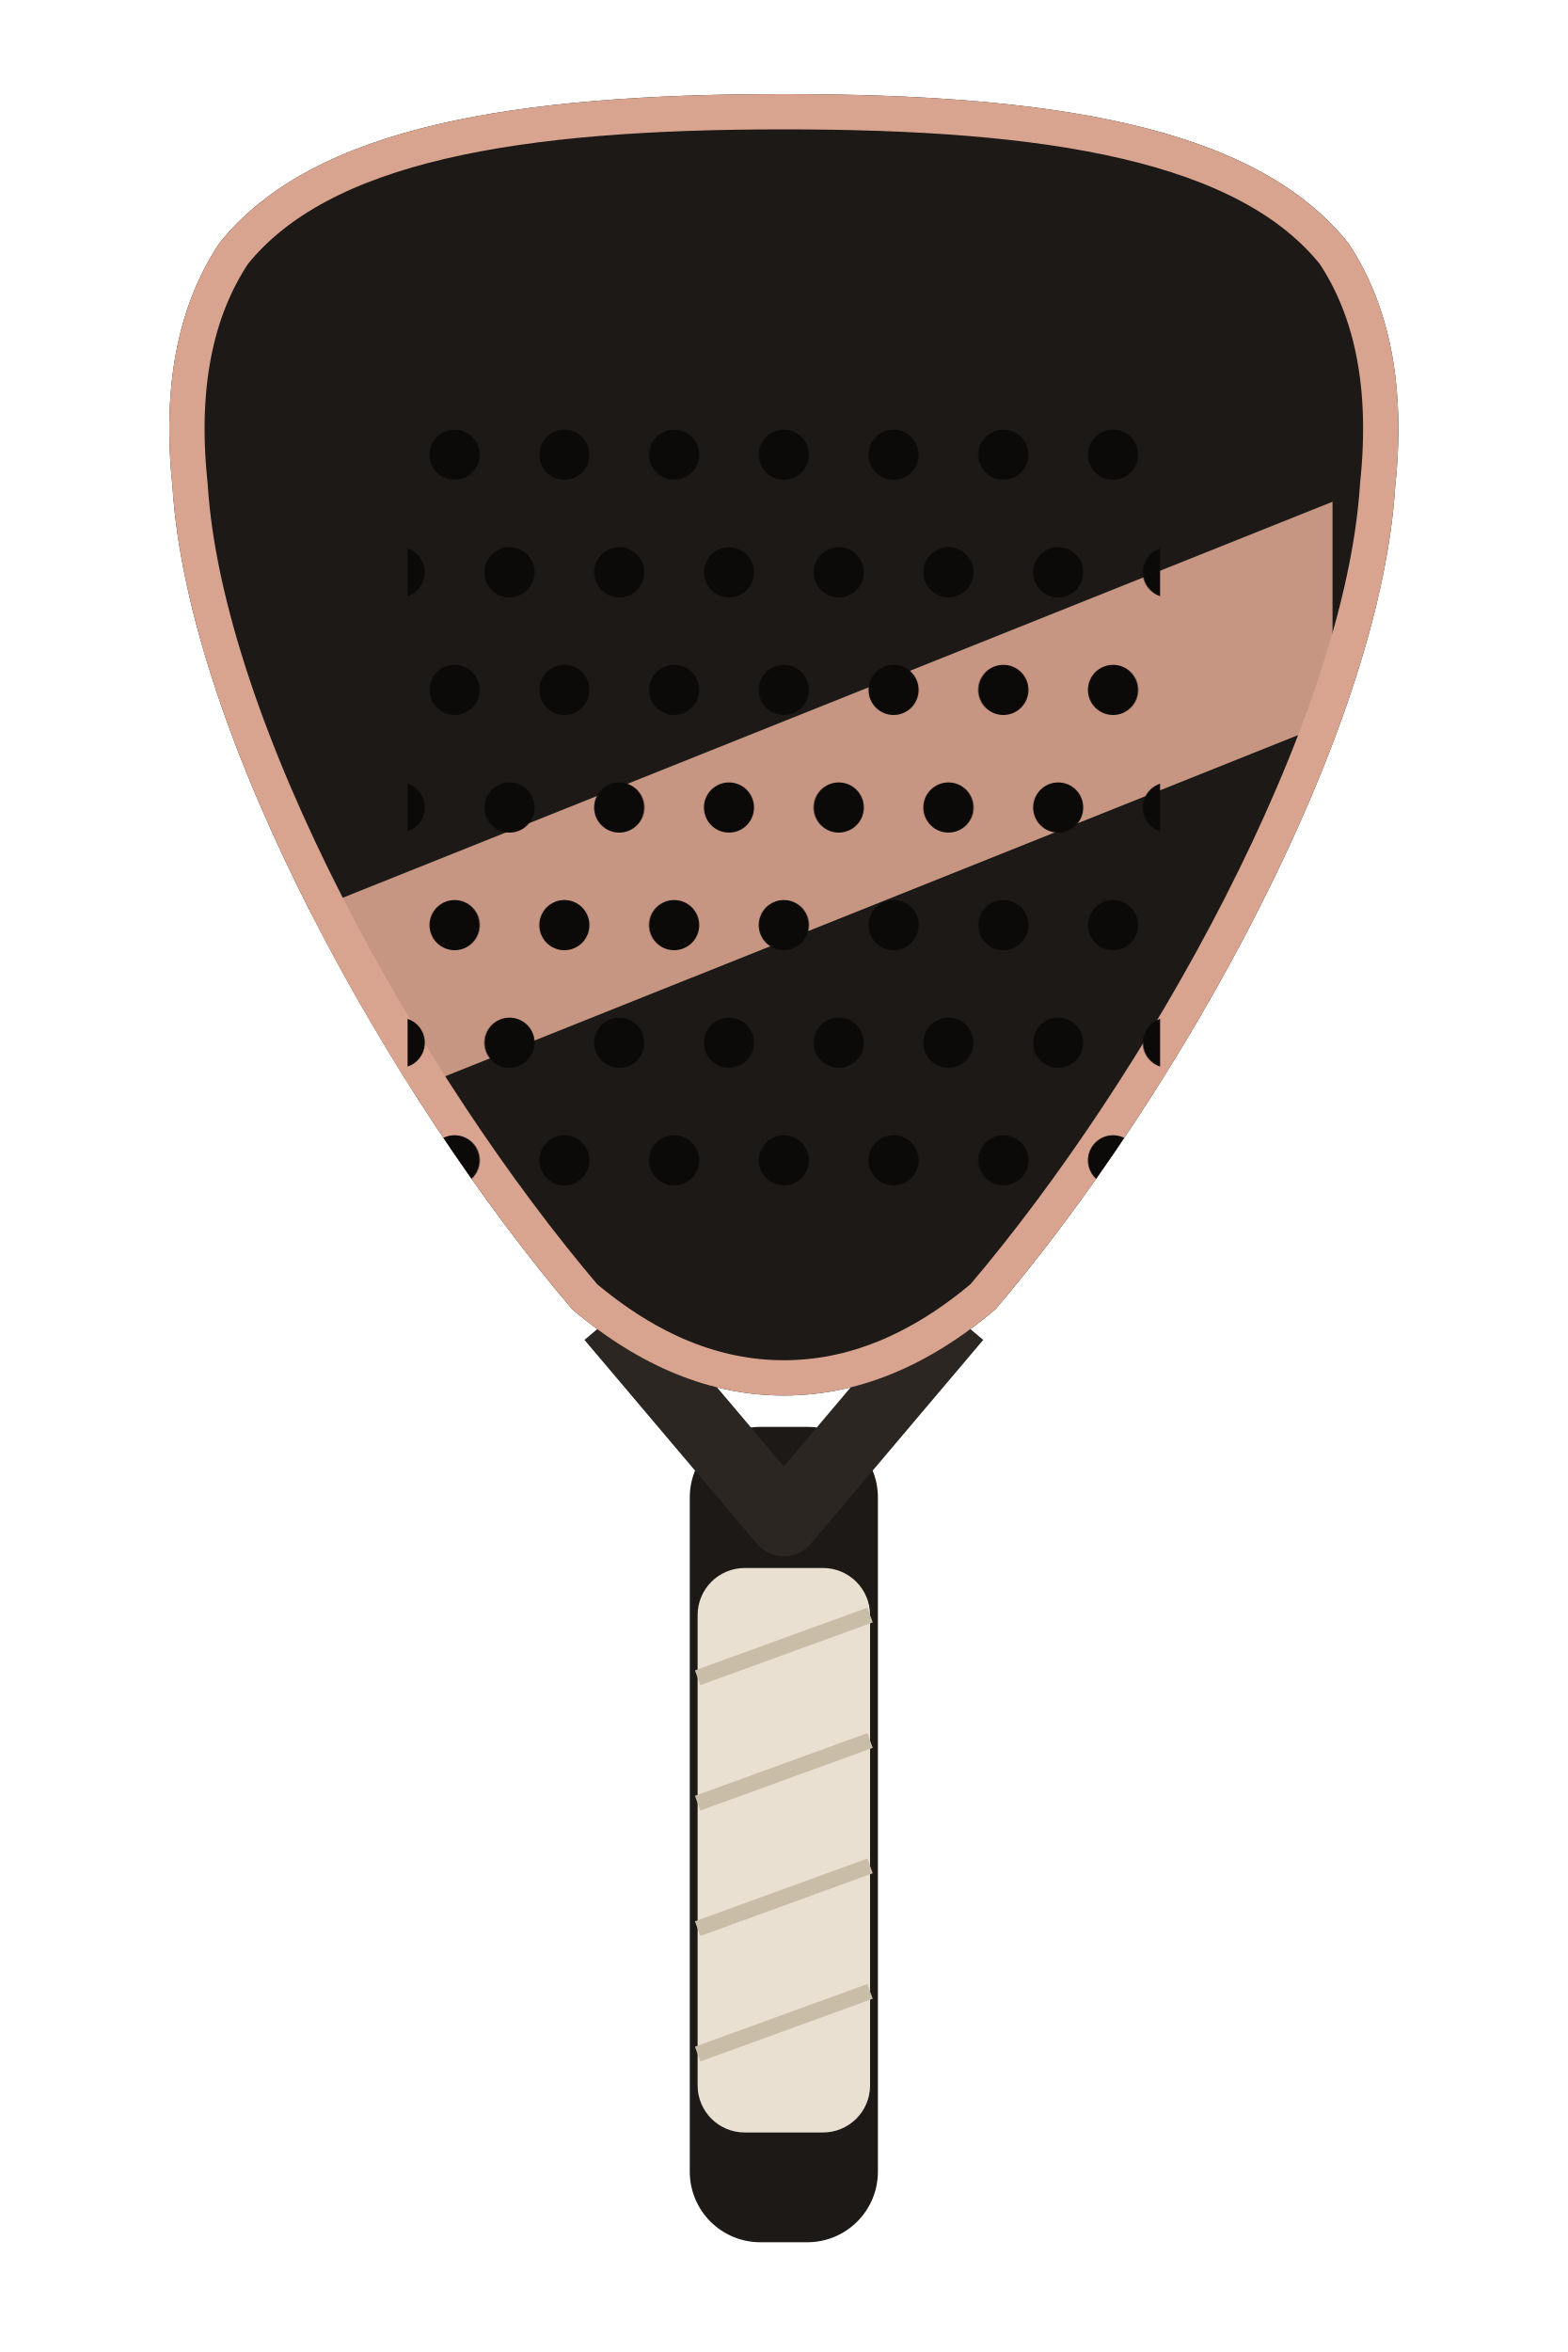
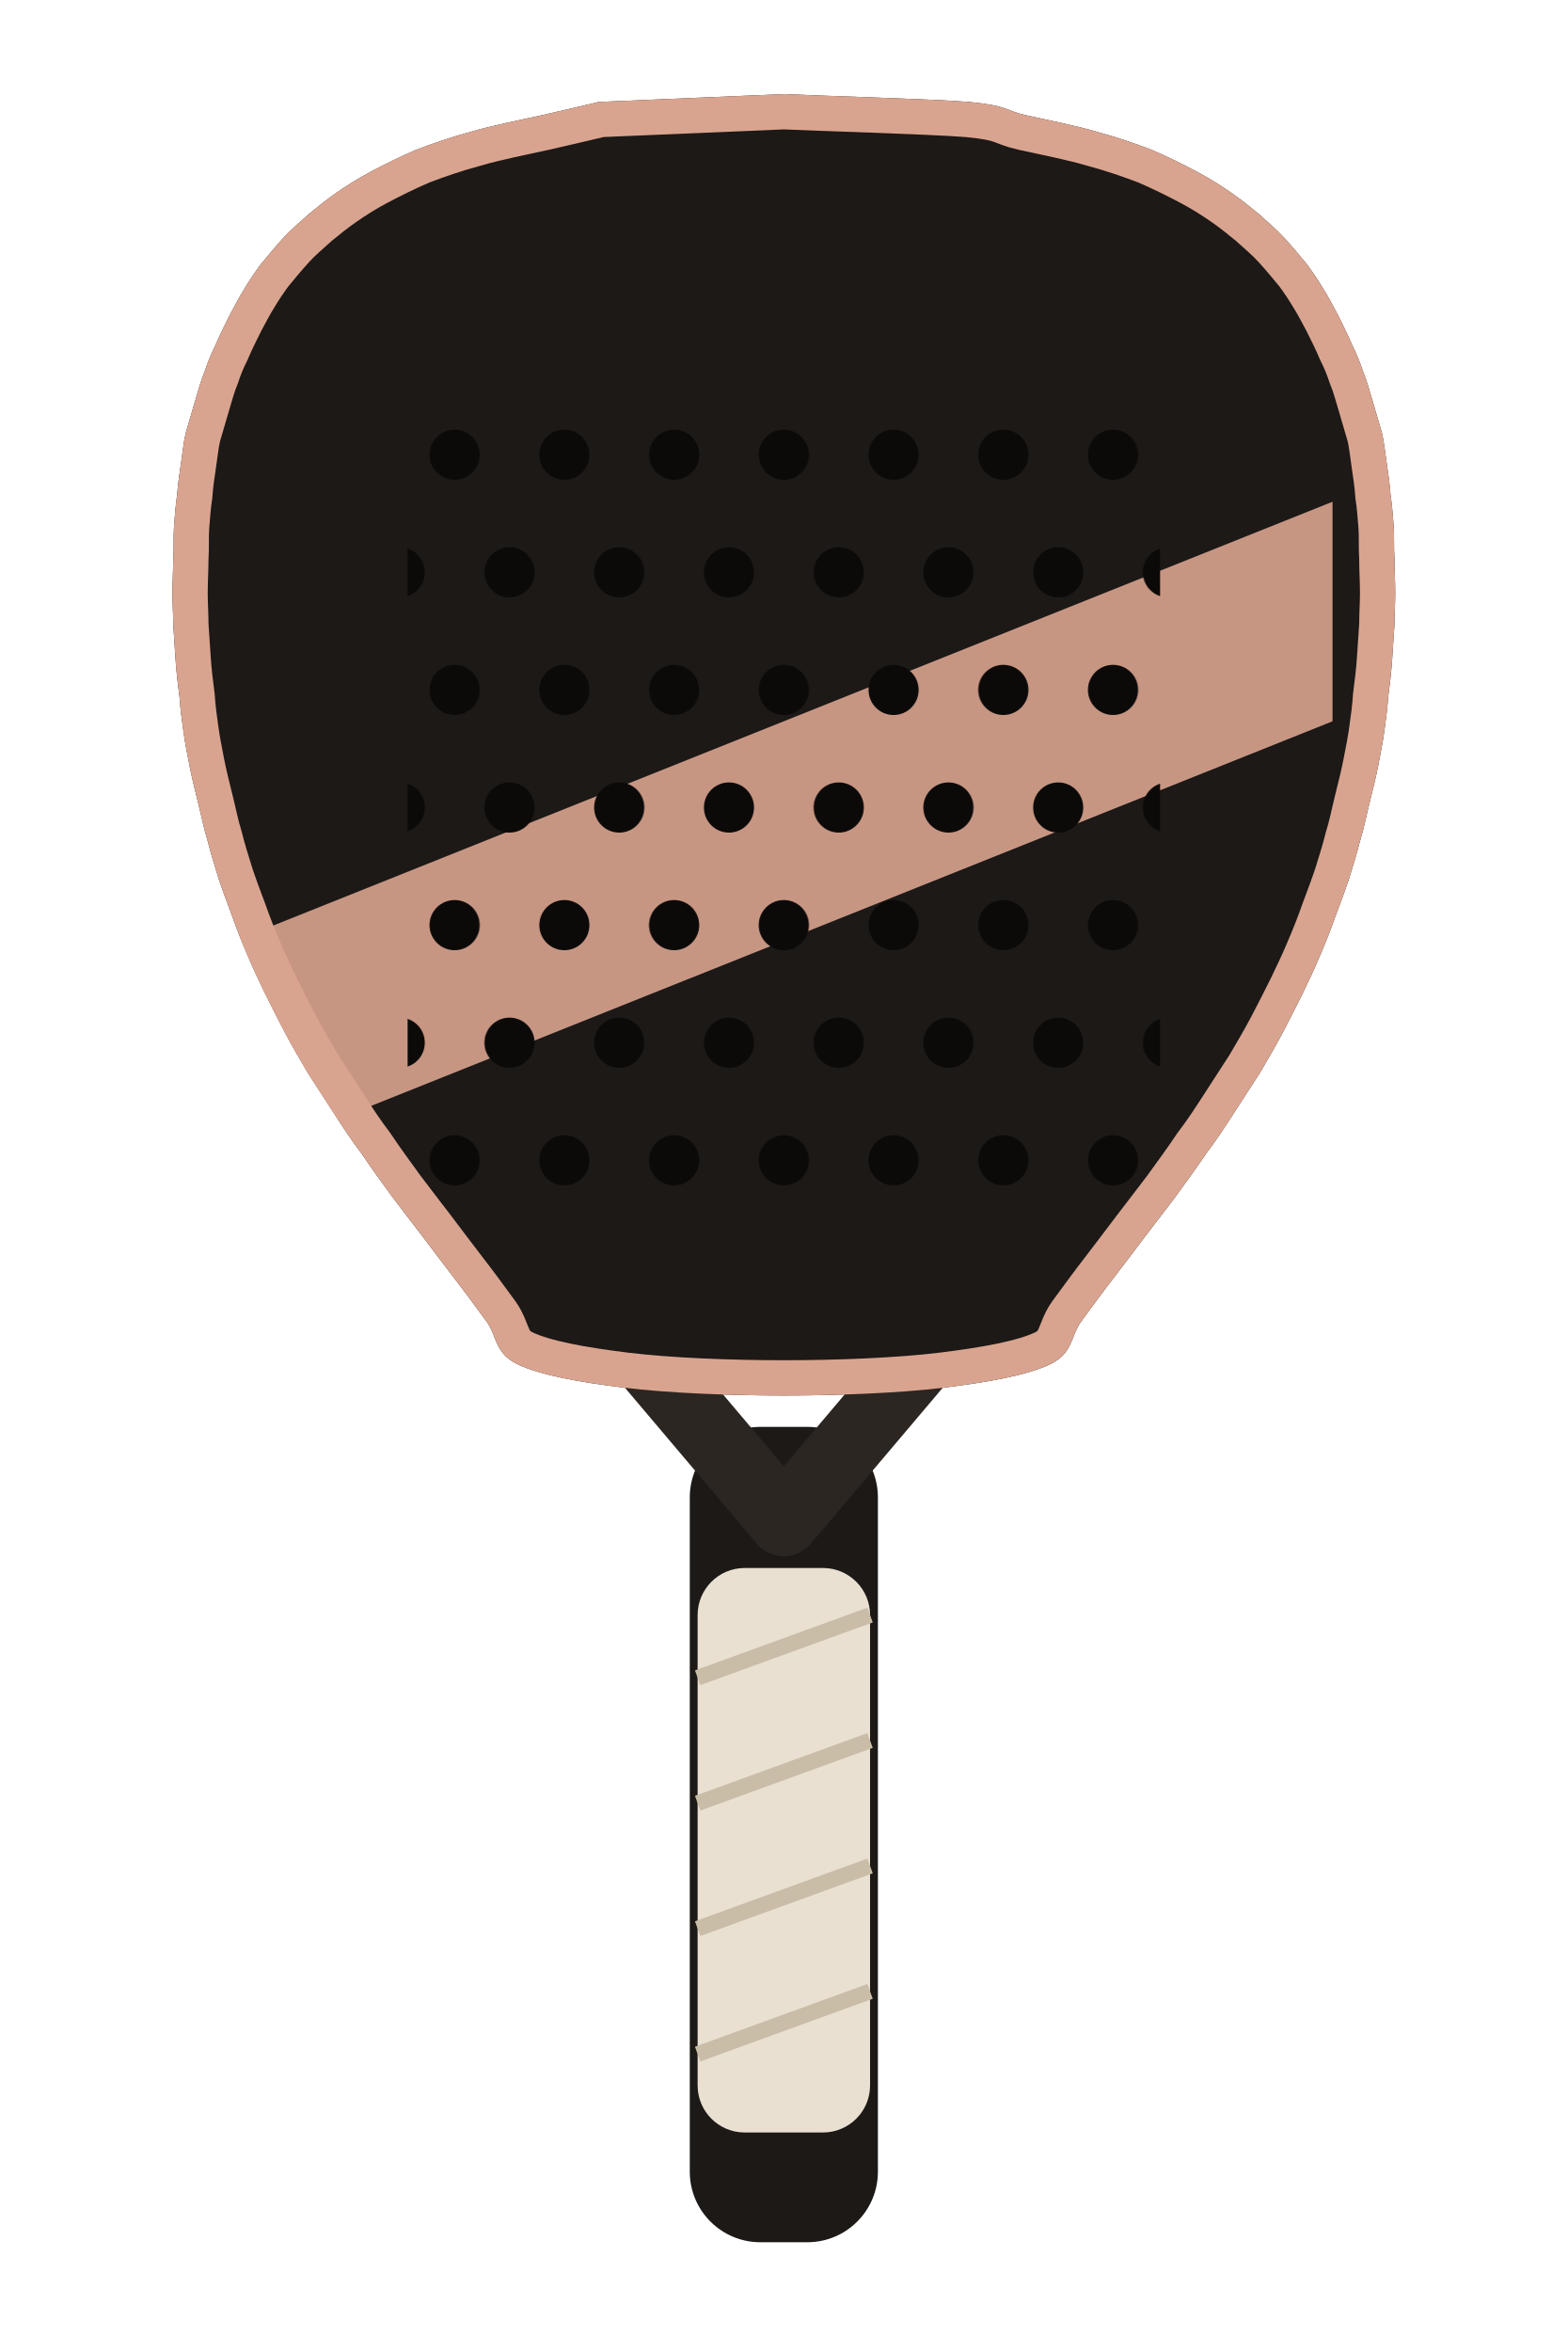
<svg xmlns="http://www.w3.org/2000/svg" viewBox="0 0 200 300">
  <defs>
    <clipPath id="c">
-       <path d="M100 12C134 12 160 16 172 31Q180 43 178 62C176 94 150 140 127 167Q114 178 100 178Q86 178 73 167C50 140 24 94 22 62Q20 43 28 31C40 16 66 12 100 12Z" />
+       <path d="M100.0 12.0C103.9 12.2 118.5 12.6 123.6 13.0C128.8 13.5 128.2 14.1 130.9 14.7C133.6 15.3 137.2 16.0 139.9 16.8C142.5 17.5 144.8 18.3 146.9 19.1C149.0 20.0 151.0 21.0 152.7 21.9C154.4 22.8 155.8 23.7 157.1 24.6C158.4 25.5 159.5 26.4 160.6 27.3C161.7 28.3 162.9 29.3 163.9 30.4C164.9 31.5 165.9 32.7 166.8 33.8C167.6 34.9 168.2 35.8 168.8 36.8C169.5 37.9 170.1 39.1 170.7 40.2C171.3 41.4 172.0 42.8 172.5 44.0C173.1 45.2 173.5 46.2 173.9 47.4C174.4 48.6 174.7 49.8 175.1 51.1C175.5 52.4 175.9 53.9 176.3 55.2C176.6 56.5 176.7 57.7 176.9 59.0C177.1 60.3 177.3 61.7 177.4 63.1C177.6 64.4 177.7 65.8 177.8 67.1C177.9 68.5 177.8 69.8 177.9 71.2C177.9 72.6 178.0 74.2 178.0 75.6C178.0 77.1 177.9 78.3 177.9 79.7C177.8 81.1 177.7 82.6 177.6 84.2C177.5 85.7 177.3 87.4 177.1 88.9C177.0 90.4 176.8 91.9 176.6 93.3C176.4 94.8 176.1 96.2 175.8 97.8C175.5 99.3 175.1 100.9 174.7 102.5C174.3 104.1 174.0 105.7 173.5 107.3C173.1 108.9 172.6 110.5 172.1 112.1C171.6 113.6 171.0 115.2 170.4 116.8C169.8 118.5 169.1 120.3 168.4 121.9C167.7 123.6 167.0 125.0 166.2 126.7C165.4 128.3 164.5 130.1 163.6 131.8C162.7 133.5 161.7 135.2 160.7 136.9C159.6 138.6 158.5 140.3 157.4 142.0C156.3 143.7 155.2 145.4 153.9 147.1C152.7 148.9 151.3 150.8 150.0 152.6C148.7 154.3 147.5 155.9 146.1 157.7C144.8 159.4 143.4 161.3 142.0 163.1C140.6 164.9 139.3 166.7 137.9 168.6C136.6 170.4 136.9 172.6 134.0 174.0C131.1 175.4 126.1 176.3 120.4 177.0C114.7 177.7 106.8 178.0 100.0 178.0C93.2 178.0 85.3 177.7 79.6 177.0C73.9 176.3 68.9 175.4 66.0 174.0C63.1 172.6 63.4 170.4 62.1 168.6C60.7 166.7 59.4 164.9 58.0 163.1C56.6 161.3 55.2 159.4 53.9 157.7C52.5 155.9 51.3 154.3 50.0 152.6C48.7 150.8 47.3 148.9 46.1 147.1C44.8 145.4 43.7 143.7 42.6 142.0C41.5 140.3 40.4 138.6 39.3 136.9C38.3 135.2 37.3 133.5 36.4 131.8C35.5 130.1 34.6 128.3 33.8 126.7C33.0 125.0 32.3 123.6 31.6 121.9C30.9 120.3 30.2 118.5 29.6 116.8C29.0 115.2 28.4 113.6 27.9 112.1C27.4 110.5 26.9 108.9 26.5 107.3C26.0 105.7 25.7 104.1 25.3 102.5C24.9 100.9 24.5 99.3 24.2 97.8C23.9 96.2 23.6 94.8 23.4 93.3C23.2 91.9 23.0 90.4 22.9 88.9C22.7 87.4 22.5 85.7 22.4 84.2C22.3 82.6 22.2 81.1 22.1 79.7C22.1 78.3 22.0 77.1 22.0 75.6C22.0 74.2 22.1 72.6 22.1 71.2C22.2 69.8 22.1 68.5 22.2 67.1C22.3 65.8 22.4 64.4 22.6 63.1C22.7 61.7 22.9 60.3 23.1 59.0C23.3 57.7 23.4 56.5 23.7 55.2C24.1 53.9 24.5 52.4 24.9 51.1C25.3 49.8 25.6 48.6 26.1 47.4C26.5 46.2 26.9 45.2 27.5 44.0C28.0 42.8 28.7 41.4 29.3 40.2C29.9 39.1 30.5 37.9 31.2 36.8C31.8 35.8 32.4 34.9 33.2 33.8C34.1 32.7 35.1 31.5 36.1 30.4C37.1 29.3 38.3 28.3 39.4 27.3C40.5 26.4 41.6 25.5 42.9 24.6C44.2 23.7 45.6 22.8 47.3 21.9C49.0 21.0 51.0 20.0 53.1 19.1C55.2 18.3 57.5 17.5 60.1 16.8C62.8 16.0 66.4 15.3 69.1 14.7C71.8 14.1 75.1 13.3 76.4 13.0Z" />
    </clipPath>
    <pattern id="h" width="14" height="30" patternUnits="userSpaceOnUse" x="51" y="51">
      <circle cx="7" cy="7" r="3.2" fill="#0c0a09" />
      <circle cx="14" cy="22" r="3.2" fill="#0c0a09" />
      <circle cx="0" cy="22" r="3.2" fill="#0c0a09" />
    </pattern>
  </defs>
  <rect x="88" y="182" width="24" height="104" rx="9" fill="#1c1917" />
  <rect x="89" y="200" width="22" height="72" rx="6" fill="#e9e0d1" />
  <path d="M89 214l22-8M89 230l22-8M89 246l22-8M89 262l22-8" stroke="#c9bda8" stroke-width="2" />
  <path d="M78 168l22 26 22-26" fill="none" stroke="#2b2622" stroke-width="9" stroke-linejoin="round" />
-   <path d="M100 12C134 12 160 16 172 31Q180 43 178 62C176 94 150 140 127 167Q114 178 100 178Q86 178 73 167C50 140 24 94 22 62Q20 43 28 31C40 16 66 12 100 12Z" fill="#1c1917" />
+   <path d="M100.0 12.0C103.9 12.2 118.5 12.6 123.6 13.0C128.8 13.5 128.2 14.1 130.9 14.7C133.6 15.3 137.2 16.0 139.9 16.8C142.5 17.5 144.8 18.3 146.9 19.1C149.0 20.0 151.0 21.0 152.7 21.9C154.4 22.8 155.8 23.7 157.1 24.6C158.4 25.5 159.5 26.4 160.6 27.3C161.7 28.3 162.9 29.3 163.9 30.4C164.9 31.5 165.9 32.7 166.8 33.8C167.6 34.9 168.2 35.8 168.8 36.8C169.5 37.9 170.1 39.1 170.7 40.2C171.3 41.4 172.0 42.8 172.5 44.0C173.1 45.2 173.5 46.2 173.9 47.4C174.4 48.6 174.7 49.8 175.1 51.1C175.5 52.4 175.9 53.9 176.3 55.2C176.6 56.5 176.7 57.7 176.9 59.0C177.1 60.3 177.3 61.7 177.4 63.1C177.6 64.4 177.7 65.8 177.8 67.1C177.9 68.5 177.8 69.8 177.9 71.2C177.9 72.6 178.0 74.2 178.0 75.6C178.0 77.1 177.9 78.3 177.9 79.7C177.8 81.1 177.7 82.6 177.6 84.2C177.5 85.7 177.3 87.4 177.1 88.9C177.0 90.4 176.8 91.9 176.6 93.3C176.4 94.8 176.1 96.2 175.8 97.8C175.5 99.3 175.1 100.9 174.7 102.5C174.3 104.1 174.0 105.7 173.5 107.3C173.1 108.9 172.6 110.5 172.1 112.1C171.6 113.6 171.0 115.2 170.4 116.8C169.8 118.5 169.1 120.3 168.4 121.9C167.7 123.6 167.0 125.0 166.2 126.7C165.4 128.3 164.5 130.1 163.6 131.8C162.7 133.5 161.7 135.2 160.7 136.9C159.6 138.6 158.5 140.3 157.4 142.0C156.3 143.7 155.2 145.4 153.9 147.1C152.7 148.9 151.3 150.8 150.0 152.6C148.7 154.3 147.5 155.9 146.1 157.7C144.8 159.4 143.4 161.3 142.0 163.1C140.6 164.9 139.3 166.7 137.9 168.6C136.6 170.4 136.9 172.6 134.0 174.0C131.1 175.4 126.1 176.3 120.4 177.0C114.7 177.7 106.8 178.0 100.0 178.0C93.2 178.0 85.3 177.7 79.6 177.0C73.9 176.3 68.9 175.4 66.0 174.0C63.1 172.6 63.4 170.4 62.1 168.6C60.7 166.7 59.4 164.9 58.0 163.1C56.6 161.3 55.2 159.4 53.9 157.7C52.5 155.9 51.3 154.3 50.0 152.6C48.7 150.8 47.3 148.9 46.1 147.1C44.8 145.4 43.7 143.7 42.6 142.0C41.5 140.3 40.4 138.6 39.3 136.9C38.3 135.2 37.3 133.5 36.4 131.8C35.5 130.1 34.6 128.3 33.8 126.7C33.0 125.0 32.3 123.6 31.6 121.9C30.9 120.3 30.2 118.5 29.6 116.8C29.0 115.2 28.4 113.6 27.9 112.1C27.4 110.5 26.9 108.9 26.5 107.3C26.0 105.7 25.7 104.1 25.3 102.5C24.9 100.9 24.5 99.3 24.2 97.8C23.9 96.2 23.6 94.8 23.4 93.3C23.2 91.9 23.0 90.4 22.9 88.9C22.7 87.4 22.5 85.7 22.4 84.2C22.3 82.6 22.2 81.1 22.1 79.7C22.1 78.3 22.0 77.1 22.0 75.6C22.0 74.2 22.1 72.6 22.1 71.2C22.2 69.8 22.1 68.5 22.2 67.1C22.3 65.8 22.4 64.4 22.6 63.1C22.7 61.7 22.9 60.3 23.1 59.0C23.3 57.7 23.4 56.5 23.7 55.2C24.1 53.9 24.5 52.4 24.9 51.1C25.3 49.8 25.6 48.6 26.1 47.4C26.5 46.2 26.9 45.2 27.5 44.0C28.0 42.8 28.7 41.4 29.3 40.2C29.9 39.1 30.5 37.9 31.2 36.8C31.8 35.8 32.4 34.9 33.2 33.8C34.1 32.7 35.1 31.5 36.1 30.4C37.1 29.3 38.3 28.3 39.4 27.3C40.5 26.4 41.6 25.5 42.9 24.6C44.2 23.7 45.6 22.8 47.3 21.9C49.0 21.0 51.0 20.0 53.1 19.1C55.2 18.3 57.5 17.5 60.1 16.8C62.8 16.0 66.4 15.3 69.1 14.7C71.8 14.1 75.1 13.3 76.4 13.0Z" fill="#1c1917" />
  <g clip-path="url(#c)">
-     <path d="M100 12C134 12 160 16 172 31Q180 43 178 62C176 94 150 140 127 167Q114 178 100 178Q86 178 73 167C50 140 24 94 22 62Q20 43 28 31C40 16 66 12 100 12Z" fill="none" stroke="#d9a48f" stroke-width="9" />
+     <path d="M100.0 12.0C103.9 12.2 118.5 12.6 123.6 13.0C128.8 13.5 128.2 14.1 130.9 14.7C133.6 15.3 137.2 16.0 139.9 16.8C142.5 17.5 144.8 18.3 146.9 19.1C149.0 20.0 151.0 21.0 152.7 21.9C154.4 22.8 155.8 23.7 157.1 24.6C158.4 25.5 159.5 26.4 160.6 27.3C161.7 28.3 162.9 29.3 163.9 30.4C164.9 31.5 165.9 32.7 166.8 33.8C167.6 34.9 168.2 35.8 168.8 36.8C169.5 37.9 170.1 39.1 170.7 40.2C171.3 41.4 172.0 42.8 172.5 44.0C173.1 45.2 173.5 46.2 173.9 47.4C174.4 48.6 174.7 49.8 175.1 51.1C175.5 52.4 175.9 53.9 176.3 55.2C176.6 56.5 176.7 57.7 176.9 59.0C177.1 60.3 177.3 61.7 177.4 63.1C177.6 64.4 177.7 65.8 177.8 67.1C177.9 68.5 177.8 69.8 177.9 71.2C177.9 72.6 178.0 74.2 178.0 75.6C178.0 77.1 177.9 78.3 177.9 79.7C177.8 81.1 177.7 82.6 177.6 84.2C177.5 85.7 177.3 87.4 177.1 88.9C177.0 90.4 176.8 91.9 176.6 93.3C176.4 94.8 176.1 96.2 175.8 97.8C175.5 99.3 175.1 100.9 174.7 102.5C174.3 104.1 174.0 105.7 173.5 107.3C173.1 108.9 172.6 110.5 172.1 112.1C171.6 113.6 171.0 115.2 170.4 116.8C169.8 118.5 169.1 120.3 168.4 121.9C167.7 123.6 167.0 125.0 166.2 126.7C165.4 128.3 164.5 130.1 163.6 131.8C162.7 133.5 161.7 135.2 160.7 136.9C159.6 138.6 158.5 140.3 157.4 142.0C156.3 143.7 155.2 145.4 153.9 147.1C152.7 148.9 151.3 150.8 150.0 152.6C148.7 154.3 147.5 155.9 146.1 157.7C144.8 159.4 143.4 161.3 142.0 163.1C140.6 164.9 139.3 166.7 137.9 168.6C136.6 170.4 136.9 172.6 134.0 174.0C131.1 175.4 126.1 176.3 120.4 177.0C114.7 177.7 106.8 178.0 100.0 178.0C93.2 178.0 85.3 177.7 79.6 177.0C73.9 176.3 68.9 175.4 66.0 174.0C63.1 172.6 63.4 170.4 62.1 168.6C60.7 166.7 59.4 164.9 58.0 163.1C56.6 161.3 55.2 159.4 53.9 157.7C52.5 155.9 51.3 154.3 50.0 152.6C48.7 150.8 47.3 148.9 46.1 147.1C44.8 145.4 43.7 143.7 42.6 142.0C41.5 140.3 40.4 138.6 39.3 136.9C38.3 135.2 37.3 133.5 36.4 131.8C35.5 130.1 34.6 128.3 33.8 126.7C33.0 125.0 32.3 123.6 31.6 121.9C30.9 120.3 30.2 118.5 29.6 116.8C29.0 115.2 28.4 113.6 27.9 112.1C27.4 110.5 26.9 108.9 26.5 107.3C26.0 105.7 25.7 104.1 25.3 102.5C24.9 100.9 24.5 99.3 24.2 97.8C23.9 96.2 23.6 94.8 23.4 93.3C23.2 91.9 23.0 90.4 22.9 88.9C22.7 87.4 22.5 85.7 22.4 84.2C22.3 82.6 22.2 81.1 22.1 79.7C22.1 78.3 22.0 77.1 22.0 75.6C22.0 74.2 22.1 72.6 22.1 71.2C22.2 69.8 22.1 68.5 22.2 67.1C22.3 65.8 22.4 64.4 22.6 63.1C22.7 61.7 22.9 60.3 23.1 59.0C23.3 57.7 23.4 56.5 23.7 55.2C24.1 53.9 24.5 52.4 24.9 51.1C25.3 49.8 25.6 48.6 26.1 47.4C26.5 46.2 26.9 45.2 27.5 44.0C28.0 42.8 28.7 41.4 29.3 40.2C29.9 39.1 30.5 37.9 31.2 36.8C31.8 35.8 32.4 34.9 33.2 33.8C34.1 32.7 35.1 31.5 36.1 30.4C37.1 29.3 38.3 28.3 39.4 27.3C40.5 26.4 41.6 25.5 42.9 24.6C44.2 23.7 45.6 22.8 47.3 21.9C49.0 21.0 51.0 20.0 53.1 19.1C55.2 18.3 57.5 17.5 60.1 16.8C62.8 16.0 66.4 15.3 69.1 14.7C71.8 14.1 75.1 13.3 76.4 13.0Z" fill="none" stroke="#d9a48f" stroke-width="9" />
    <path d="M30 120 L170 64 L170 92 L30 148z" fill="#d9a48f" opacity=".9" />
    <rect x="52" y="50" width="96" height="108" fill="url(#h)" />
  </g>
</svg>
